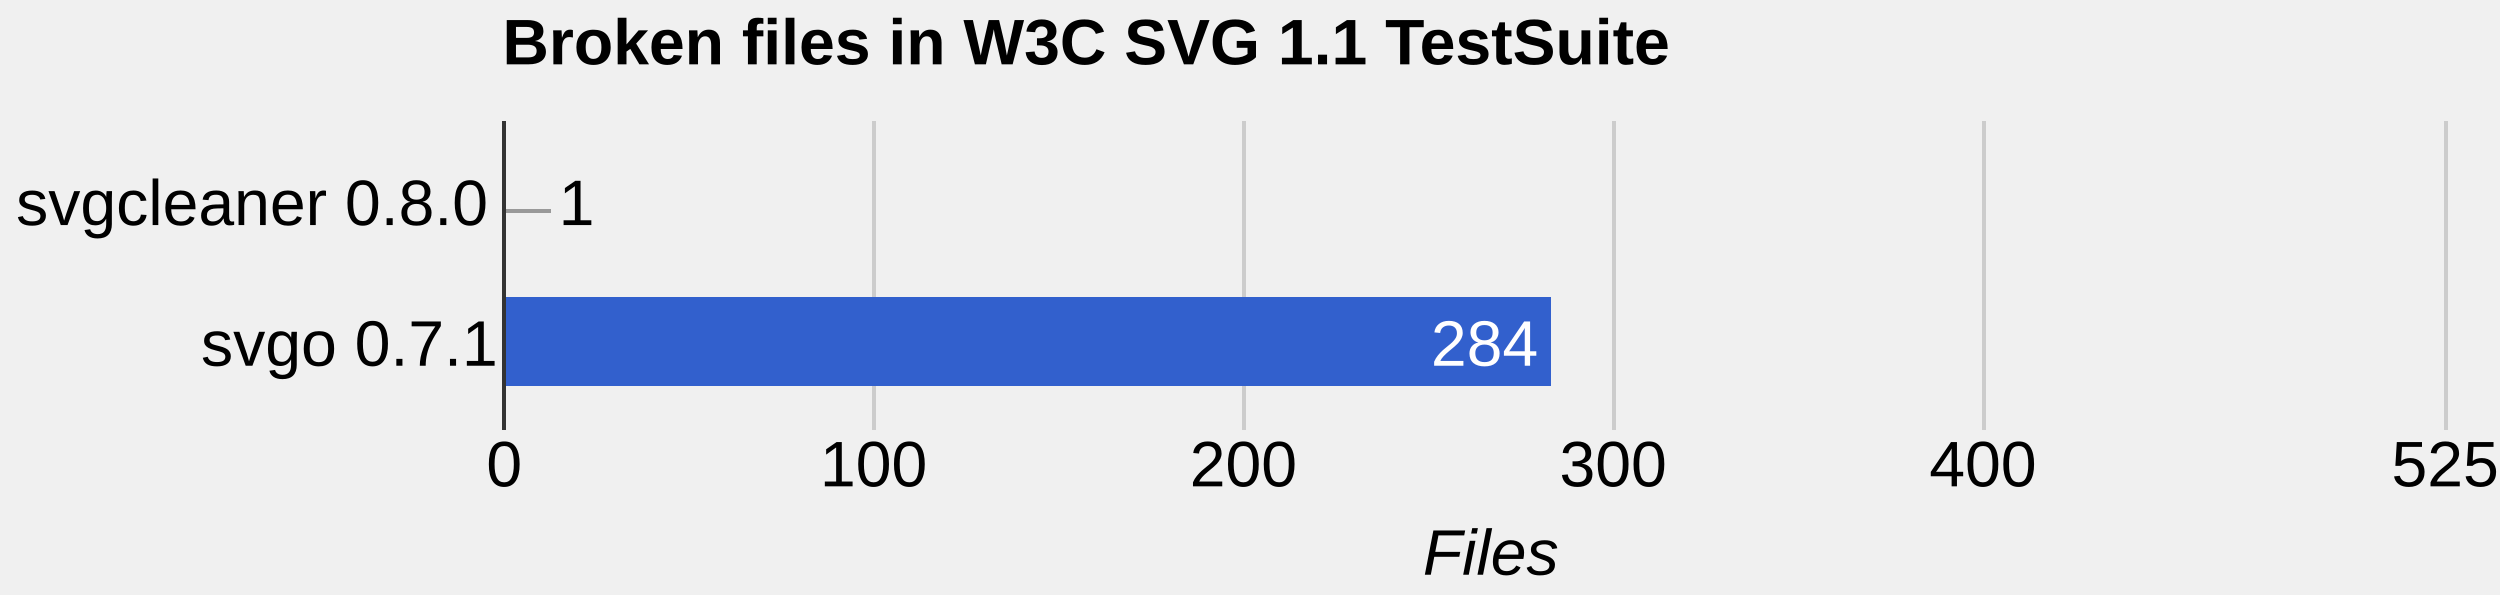
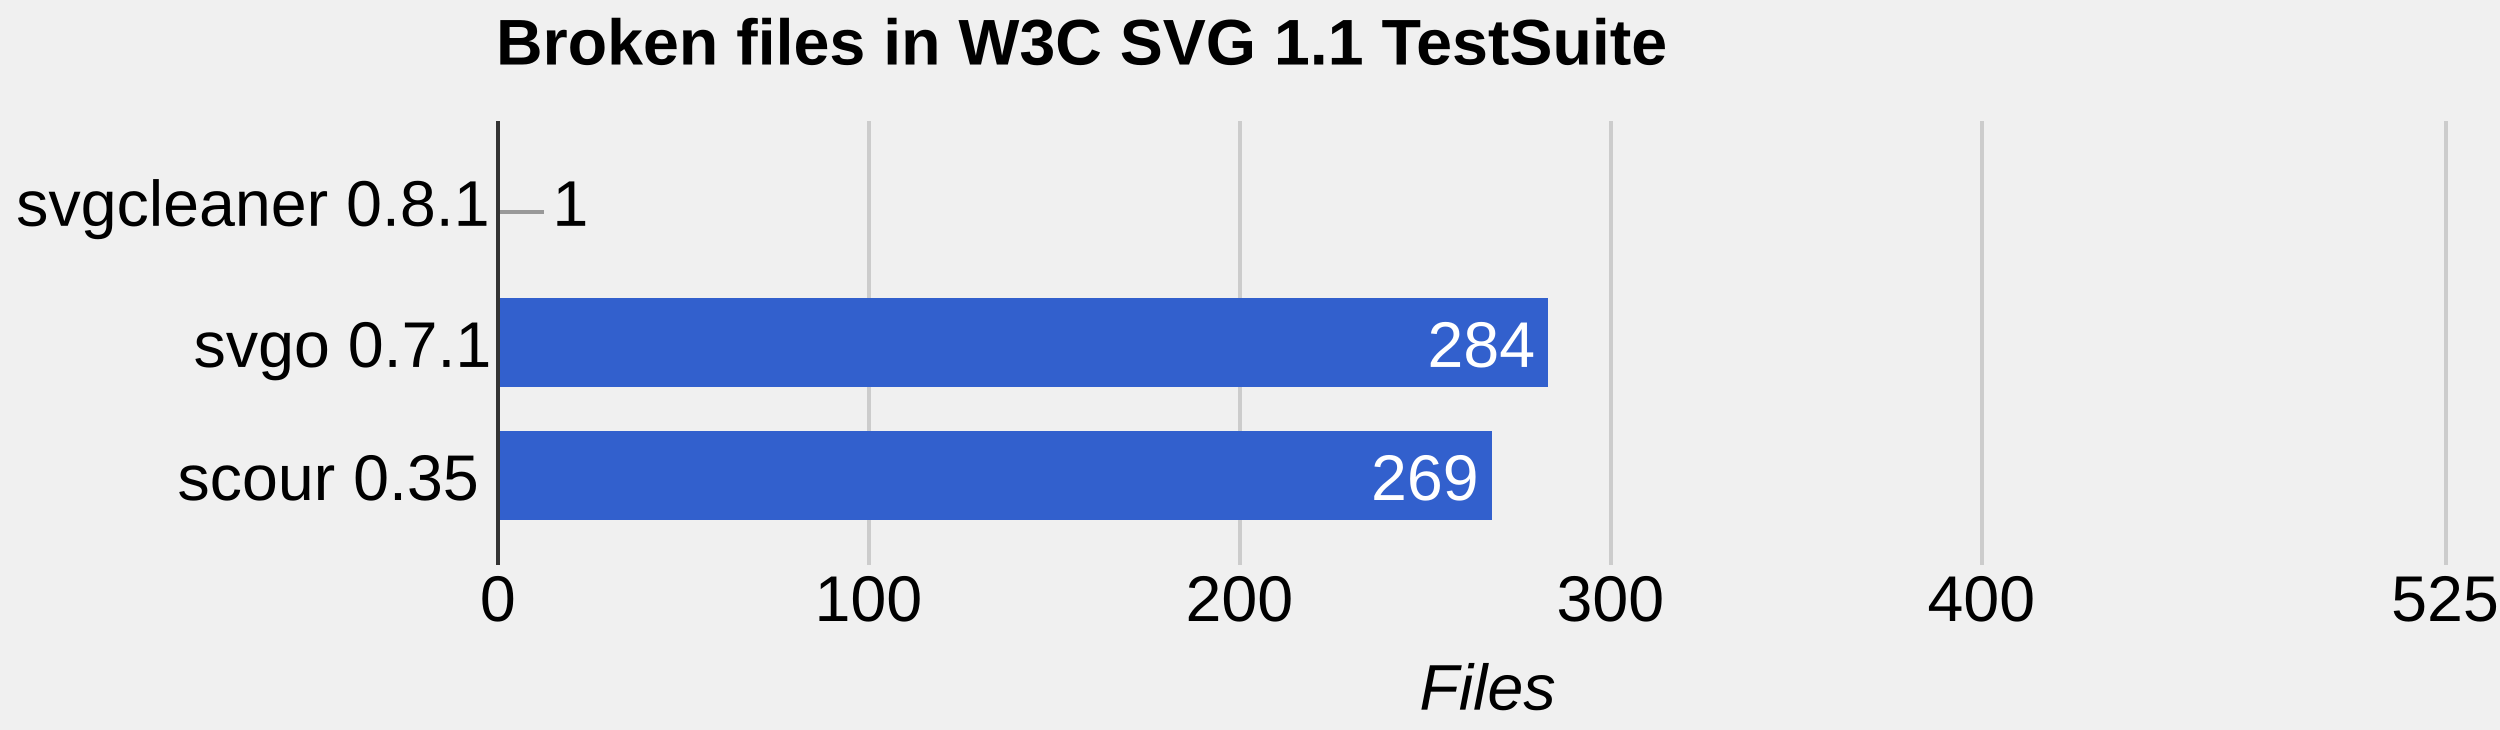
- <svg xmlns="http://www.w3.org/2000/svg" height="148" shape-rendering="crispEdges" width="622">
-   <text font-family="Arial" font-size="16" font-weight="bold" x="125" y="16">
+ <svg xmlns="http://www.w3.org/2000/svg" height="181" shape-rendering="crispEdges" width="620">
+   <text font-family="Arial" font-size="16" font-weight="bold" x="123" y="16">
        Broken files in W3C SVG 1.1 TestSuite
    </text>
  <text font-family="Arial" font-size="16" x="4" y="56">
-         svgcleaner 0.8.0
+         svgcleaner 0.8.1
    </text>
-   <text font-family="Arial" font-size="16" x="50" y="91">
+   <text font-family="Arial" font-size="16" x="48" y="91">
        svgo 0.7.1
    </text>
-   <rect fill="#ccc" height="77" width="1" x="125" y="30" />
-   <text fill="#000" font-family="Arial" font-size="16" x="121" y="121">
+   <text font-family="Arial" font-size="16" x="44" y="124">
+         scour 0.35
+     </text>
+   <rect fill="#ccc" height="110" width="1" x="123" y="30" />
+   <text fill="#000" font-family="Arial" font-size="16" x="119" y="154">
        0
    </text>
-   <rect fill="#ccc" height="77" width="1" x="217" y="30" />
-   <text fill="#000" font-family="Arial" font-size="16" x="204" y="121">
+   <rect fill="#ccc" height="110" width="1" x="215" y="30" />
+   <text fill="#000" font-family="Arial" font-size="16" x="202" y="154">
        100
    </text>
-   <rect fill="#ccc" height="77" width="1" x="309" y="30" />
-   <text fill="#000" font-family="Arial" font-size="16" x="296" y="121">
+   <rect fill="#ccc" height="110" width="1" x="307" y="30" />
+   <text fill="#000" font-family="Arial" font-size="16" x="294" y="154">
        200
    </text>
-   <rect fill="#ccc" height="77" width="1" x="401" y="30" />
-   <text fill="#000" font-family="Arial" font-size="16" x="388" y="121">
+   <rect fill="#ccc" height="110" width="1" x="399" y="30" />
+   <text fill="#000" font-family="Arial" font-size="16" x="386" y="154">
        300
    </text>
-   <rect fill="#ccc" height="77" width="1" x="493" y="30" />
-   <text fill="#000" font-family="Arial" font-size="16" x="480" y="121">
+   <rect fill="#ccc" height="110" width="1" x="491" y="30" />
+   <text fill="#000" font-family="Arial" font-size="16" x="478" y="154">
        400
    </text>
-   <rect fill="#ccc" height="77" width="1" x="608" y="30" />
-   <text fill="#000" font-family="Arial" font-size="16" x="595" y="121">
+   <rect fill="#ccc" height="110" width="1" x="606" y="30" />
+   <text fill="#000" font-family="Arial" font-size="16" x="593" y="154">
        525
    </text>
-   <rect fill="#3260cd" height="22" width="0" x="125" y="41" />
-   <rect fill="#999" height="1" width="12" x="125" y="52" />
-   <text fill="#000" font-family="Arial" font-size="16" x="139" y="56">
+   <rect fill="#3260cd" height="22" width="0" x="123" y="41" />
+   <rect fill="#999" height="1" width="12" x="123" y="52" />
+   <text fill="#000" font-family="Arial" font-size="16" x="137" y="56">
        1
    </text>
-   <rect fill="#3260cd" height="22" width="261" x="125" y="74" />
-   <text fill="#fff" font-family="Arial" font-size="16" x="356" y="91">
+   <rect fill="#3260cd" height="22" width="261" x="123" y="74" />
+   <text fill="#fff" font-family="Arial" font-size="16" x="354" y="91">
        284
    </text>
-   <rect fill="#333" height="77" width="1" x="125" y="30" />
-   <text font-family="Arial" font-size="16" font-style="italic" x="354" y="143">
+   <rect fill="#3260cd" height="22" width="247" x="123" y="107" />
+   <text fill="#fff" font-family="Arial" font-size="16" x="340" y="124">
+         269
+     </text>
+   <rect fill="#333" height="110" width="1" x="123" y="30" />
+   <text font-family="Arial" font-size="16" font-style="italic" x="352" y="176">
        Files
    </text>
</svg>
